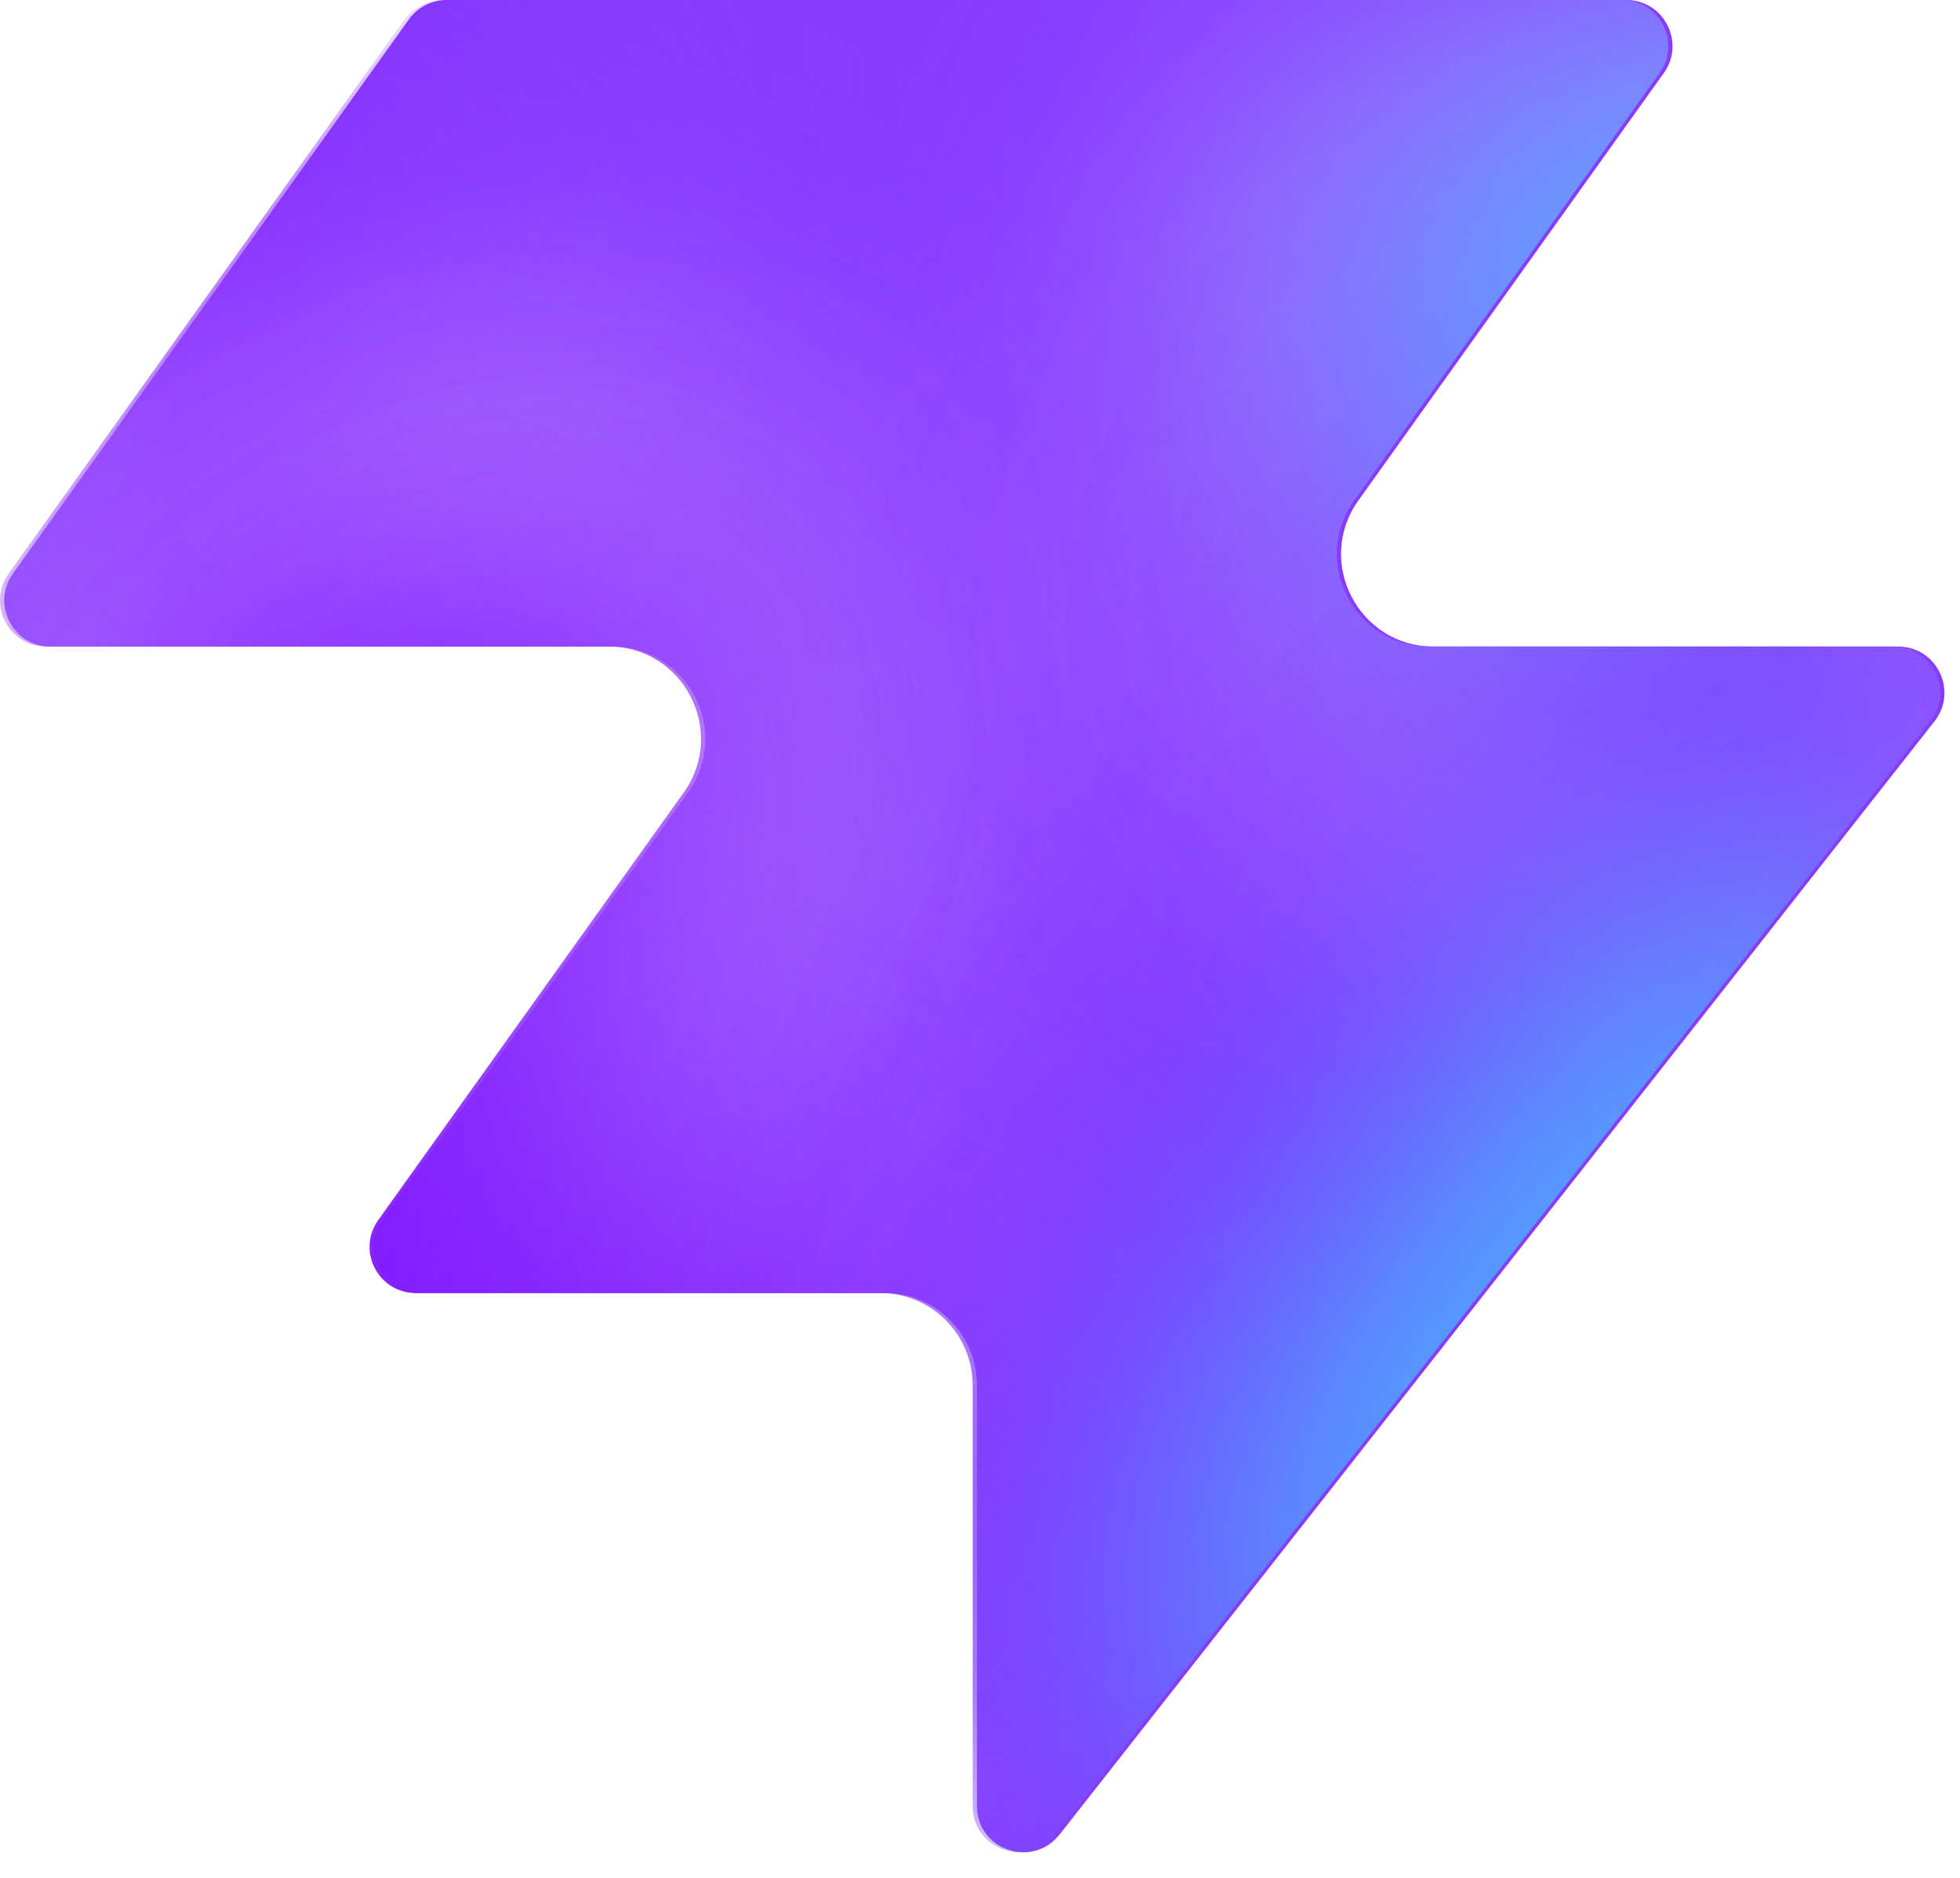
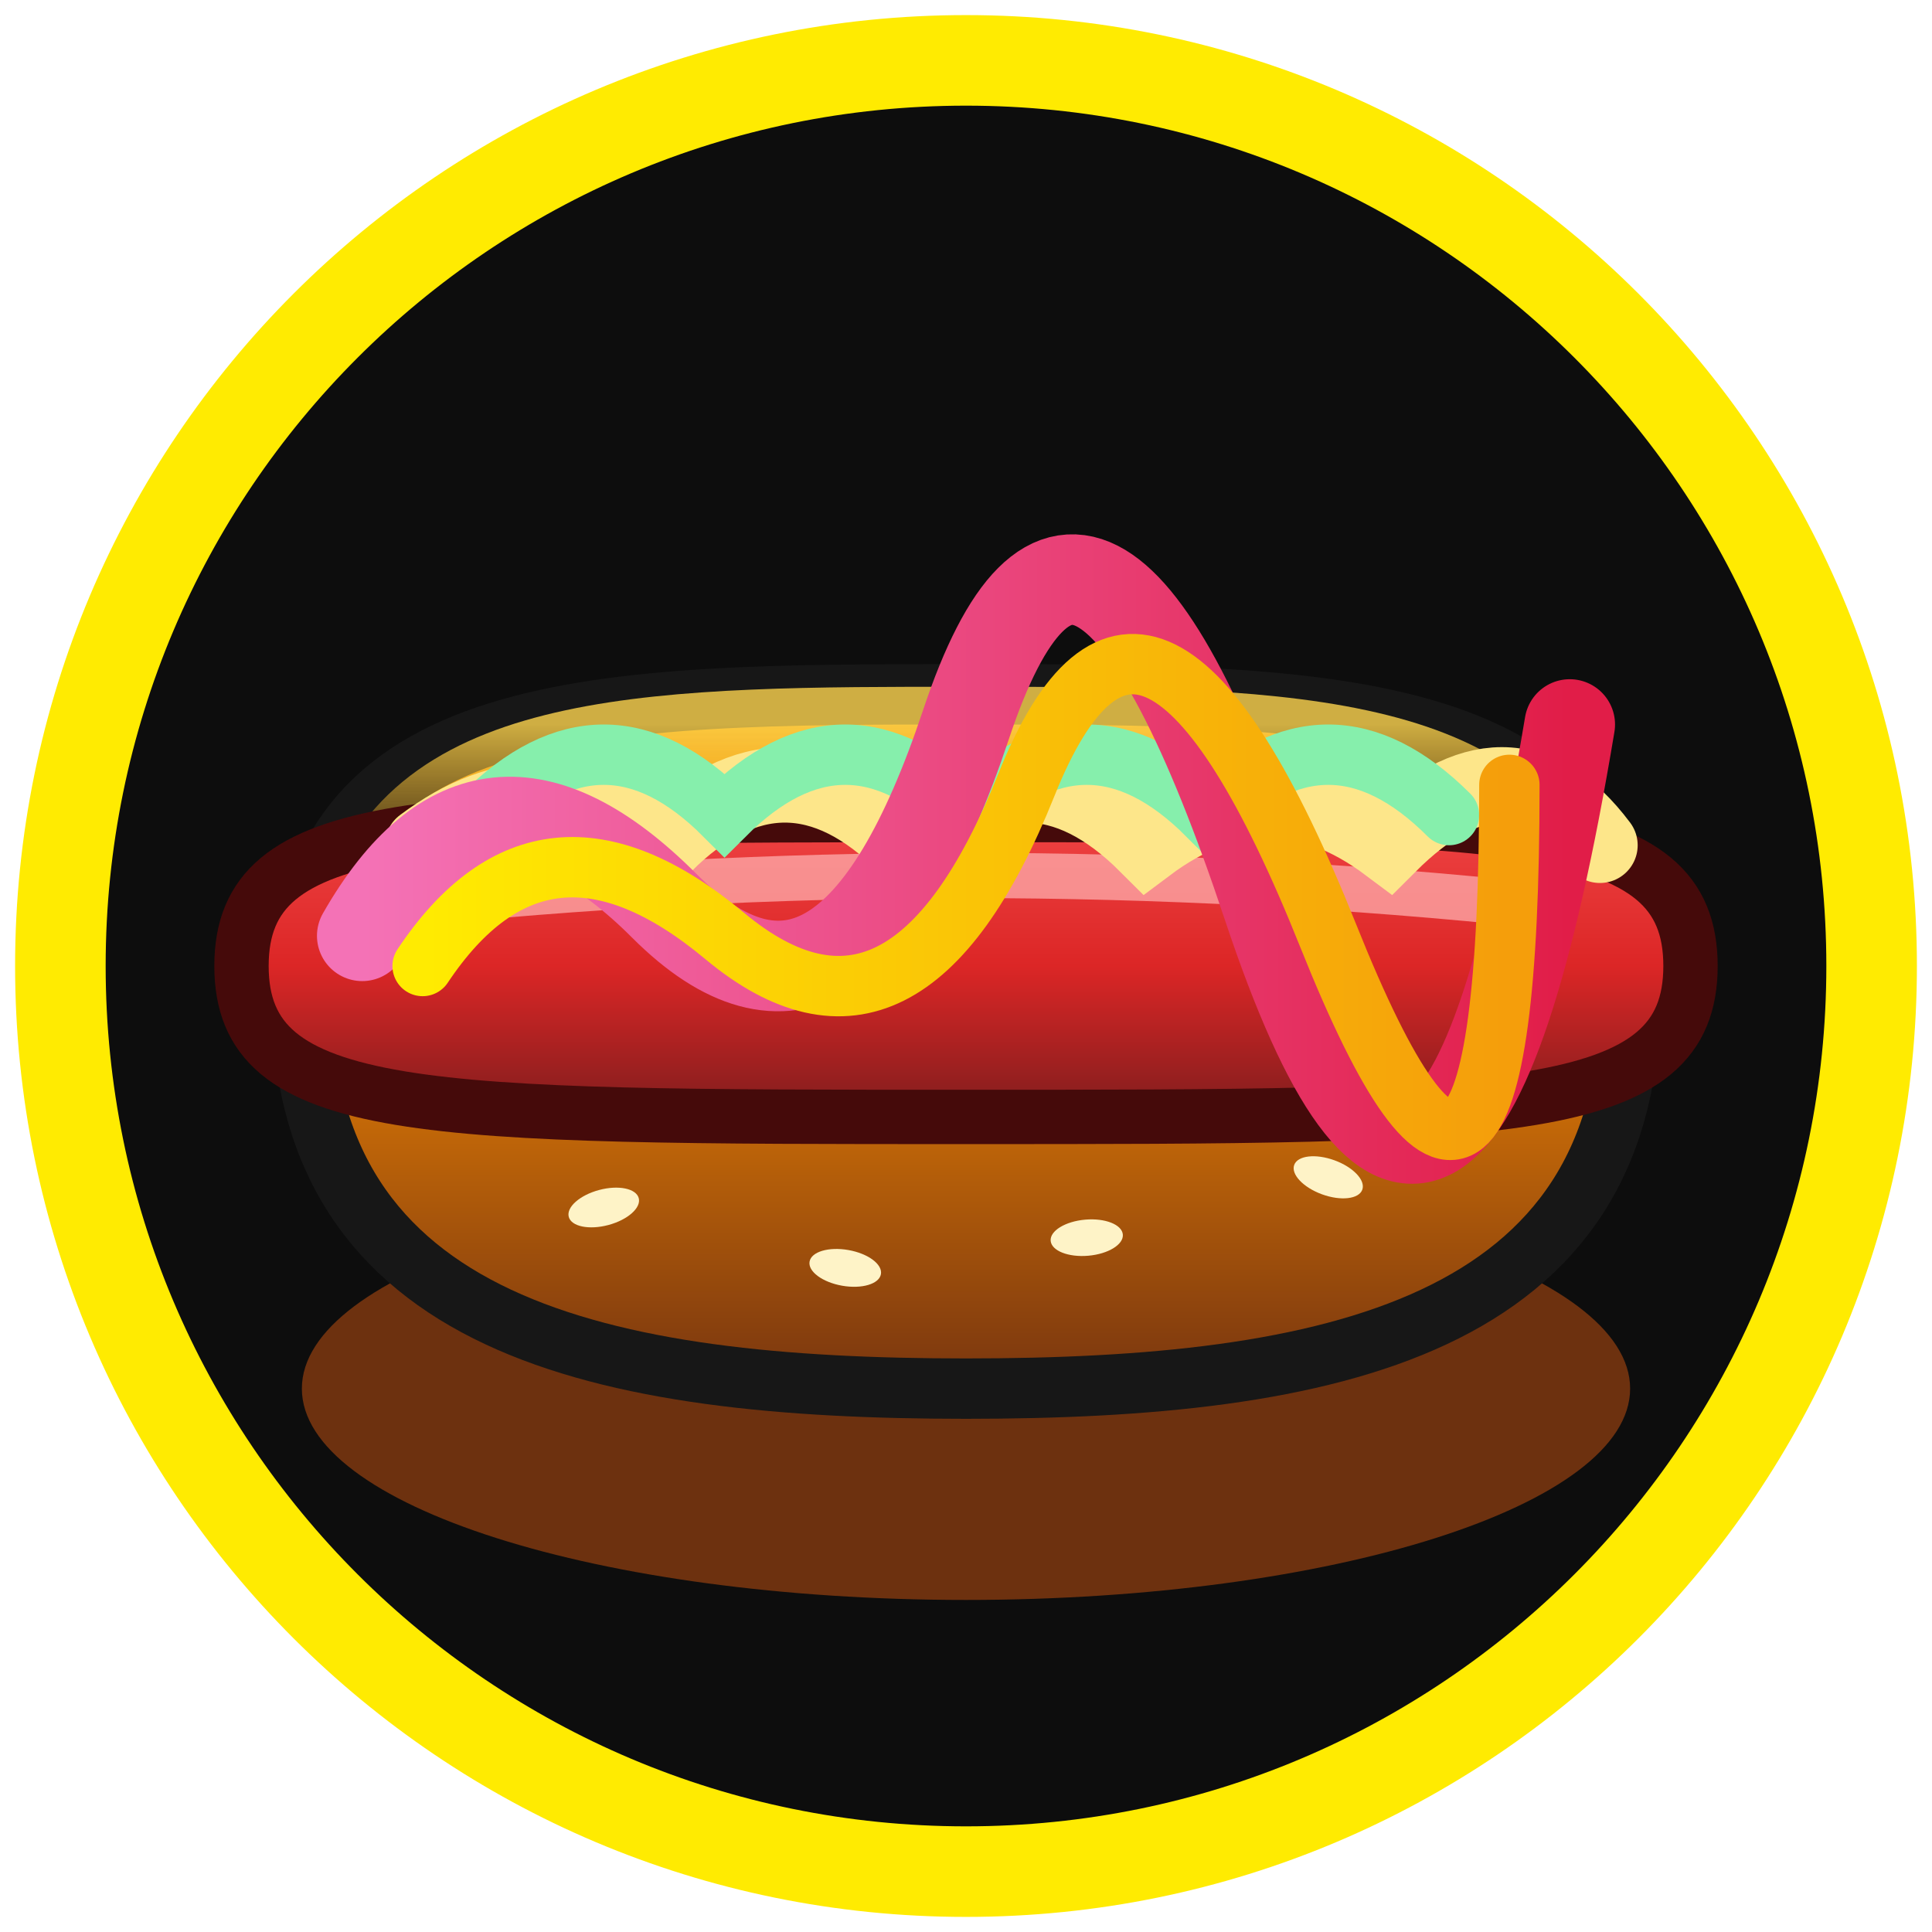
- <svg xmlns="http://www.w3.org/2000/svg" width="48" height="46" fill="none" viewBox="0 0 48 46">
-   <path fill="#863bff" d="M25.946 44.938c-.664.845-2.021.375-2.021-.698V33.937a2.26 2.26 0 0 0-2.262-2.262H10.287c-.92 0-1.456-1.04-.92-1.788l7.48-10.471c1.07-1.497 0-3.578-1.842-3.578H1.237c-.92 0-1.456-1.04-.92-1.788L10.013.474c.214-.297.556-.474.92-.474h28.894c.92 0 1.456 1.04.92 1.788l-7.48 10.471c-1.07 1.498 0 3.579 1.842 3.579h11.377c.943 0 1.473 1.088.89 1.83L25.947 44.94z" style="fill:#863bff;fill:color(display-p3 .525 .23 1);fill-opacity:1" />
-   <mask id="a" width="48" height="46" x="0" y="0" maskUnits="userSpaceOnUse" style="mask-type:alpha">
-     <path fill="#000" d="M25.842 44.938c-.664.844-2.021.375-2.021-.698V33.937a2.26 2.26 0 0 0-2.262-2.262H10.183c-.92 0-1.456-1.04-.92-1.788l7.48-10.471c1.07-1.498 0-3.579-1.842-3.579H1.133c-.92 0-1.456-1.04-.92-1.787L9.91.473c.214-.297.556-.474.92-.474h28.894c.92 0 1.456 1.04.92 1.788l-7.48 10.471c-1.07 1.498 0 3.578 1.842 3.578h11.377c.943 0 1.473 1.088.89 1.832L25.843 44.94z" style="fill:#000;fill-opacity:1" />
-   </mask>
-   <g mask="url(#a)">
-     <g filter="url(#b)">
-       <ellipse cx="5.508" cy="14.704" fill="#ede6ff" rx="5.508" ry="14.704" style="fill:#ede6ff;fill:color(display-p3 .927 .903 1);fill-opacity:1" transform="matrix(.00324 1 1 -.00324 -4.47 31.516)" />
-     </g>
-     <g filter="url(#c)">
-       <ellipse cx="10.399" cy="29.851" fill="#ede6ff" rx="10.399" ry="29.851" style="fill:#ede6ff;fill:color(display-p3 .927 .903 1);fill-opacity:1" transform="matrix(.00324 1 1 -.00324 -39.328 7.883)" />
-     </g>
-     <g filter="url(#d)">
-       <ellipse cx="5.508" cy="30.487" fill="#7e14ff" rx="5.508" ry="30.487" style="fill:#7e14ff;fill:color(display-p3 .492 .077 1);fill-opacity:1" transform="rotate(89.814 -25.913 -14.639)scale(1 -1)" />
-     </g>
-     <g filter="url(#e)">
-       <ellipse cx="5.508" cy="30.599" fill="#7e14ff" rx="5.508" ry="30.599" style="fill:#7e14ff;fill:color(display-p3 .492 .077 1);fill-opacity:1" transform="rotate(89.814 -32.644 -3.334)scale(1 -1)" />
-     </g>
-     <g filter="url(#f)">
-       <ellipse cx="5.508" cy="30.599" fill="#7e14ff" rx="5.508" ry="30.599" style="fill:#7e14ff;fill:color(display-p3 .492 .077 1);fill-opacity:1" transform="matrix(.00324 1 1 -.00324 -34.34 30.47)" />
-     </g>
-     <g filter="url(#g)">
-       <ellipse cx="14.072" cy="22.078" fill="#ede6ff" rx="14.072" ry="22.078" style="fill:#ede6ff;fill:color(display-p3 .927 .903 1);fill-opacity:1" transform="rotate(93.35 24.506 48.493)scale(-1 1)" />
-     </g>
-     <g filter="url(#h)">
-       <ellipse cx="3.47" cy="21.501" fill="#7e14ff" rx="3.47" ry="21.501" style="fill:#7e14ff;fill:color(display-p3 .492 .077 1);fill-opacity:1" transform="rotate(89.009 28.708 47.59)scale(-1 1)" />
-     </g>
-     <g filter="url(#i)">
-       <ellipse cx="3.47" cy="21.501" fill="#7e14ff" rx="3.47" ry="21.501" style="fill:#7e14ff;fill:color(display-p3 .492 .077 1);fill-opacity:1" transform="rotate(89.009 28.708 47.59)scale(-1 1)" />
-     </g>
-     <g filter="url(#j)">
-       <ellipse cx=".387" cy="8.972" fill="#7e14ff" rx="4.407" ry="29.108" style="fill:#7e14ff;fill:color(display-p3 .492 .077 1);fill-opacity:1" transform="rotate(39.51 .387 8.972)" />
-     </g>
-     <g filter="url(#k)">
-       <ellipse cx="47.523" cy="-6.092" fill="#7e14ff" rx="4.407" ry="29.108" style="fill:#7e14ff;fill:color(display-p3 .492 .077 1);fill-opacity:1" transform="rotate(37.892 47.523 -6.092)" />
-     </g>
-     <g filter="url(#l)">
-       <ellipse cx="41.412" cy="6.333" fill="#47bfff" rx="5.971" ry="9.665" style="fill:#47bfff;fill:color(display-p3 .28 .748 1);fill-opacity:1" transform="rotate(37.892 41.412 6.333)" />
-     </g>
-     <g filter="url(#m)">
-       <ellipse cx="-1.879" cy="38.332" fill="#7e14ff" rx="4.407" ry="29.108" style="fill:#7e14ff;fill:color(display-p3 .492 .077 1);fill-opacity:1" transform="rotate(37.892 -1.88 38.332)" />
-     </g>
-     <g filter="url(#n)">
-       <ellipse cx="-1.879" cy="38.332" fill="#7e14ff" rx="4.407" ry="29.108" style="fill:#7e14ff;fill:color(display-p3 .492 .077 1);fill-opacity:1" transform="rotate(37.892 -1.88 38.332)" />
-     </g>
-     <g filter="url(#o)">
-       <ellipse cx="35.651" cy="29.907" fill="#7e14ff" rx="4.407" ry="29.108" style="fill:#7e14ff;fill:color(display-p3 .492 .077 1);fill-opacity:1" transform="rotate(37.892 35.651 29.907)" />
-     </g>
-     <g filter="url(#p)">
-       <ellipse cx="38.418" cy="32.4" fill="#47bfff" rx="5.971" ry="15.297" style="fill:#47bfff;fill:color(display-p3 .28 .748 1);fill-opacity:1" transform="rotate(37.892 38.418 32.4)" />
-     </g>
-   </g>
+ <svg xmlns="http://www.w3.org/2000/svg" viewBox="0 0 64 64" width="64" height="64">
  <defs>
-     <filter id="b" width="60.045" height="41.654" x="-19.77" y="16.149" color-interpolation-filters="sRGB" filterUnits="userSpaceOnUse">
-       <feFlood flood-opacity="0" result="BackgroundImageFix" />
-       <feBlend in="SourceGraphic" in2="BackgroundImageFix" result="shape" />
-       <feGaussianBlur result="effect1_foregroundBlur_2002_17158" stdDeviation="7.659" />
-     </filter>
-     <filter id="c" width="90.34" height="51.437" x="-54.613" y="-7.533" color-interpolation-filters="sRGB" filterUnits="userSpaceOnUse">
-       <feFlood flood-opacity="0" result="BackgroundImageFix" />
-       <feBlend in="SourceGraphic" in2="BackgroundImageFix" result="shape" />
-       <feGaussianBlur result="effect1_foregroundBlur_2002_17158" stdDeviation="7.659" />
-     </filter>
-     <filter id="d" width="79.355" height="29.4" x="-49.64" y="2.03" color-interpolation-filters="sRGB" filterUnits="userSpaceOnUse">
-       <feFlood flood-opacity="0" result="BackgroundImageFix" />
-       <feBlend in="SourceGraphic" in2="BackgroundImageFix" result="shape" />
-       <feGaussianBlur result="effect1_foregroundBlur_2002_17158" stdDeviation="4.596" />
-     </filter>
-     <filter id="e" width="79.579" height="29.4" x="-45.045" y="20.029" color-interpolation-filters="sRGB" filterUnits="userSpaceOnUse">
-       <feFlood flood-opacity="0" result="BackgroundImageFix" />
-       <feBlend in="SourceGraphic" in2="BackgroundImageFix" result="shape" />
-       <feGaussianBlur result="effect1_foregroundBlur_2002_17158" stdDeviation="4.596" />
-     </filter>
-     <filter id="f" width="79.579" height="29.4" x="-43.513" y="21.178" color-interpolation-filters="sRGB" filterUnits="userSpaceOnUse">
-       <feFlood flood-opacity="0" result="BackgroundImageFix" />
-       <feBlend in="SourceGraphic" in2="BackgroundImageFix" result="shape" />
-       <feGaussianBlur result="effect1_foregroundBlur_2002_17158" stdDeviation="4.596" />
-     </filter>
-     <filter id="g" width="74.749" height="58.852" x="15.756" y="-17.901" color-interpolation-filters="sRGB" filterUnits="userSpaceOnUse">
-       <feFlood flood-opacity="0" result="BackgroundImageFix" />
-       <feBlend in="SourceGraphic" in2="BackgroundImageFix" result="shape" />
-       <feGaussianBlur result="effect1_foregroundBlur_2002_17158" stdDeviation="7.659" />
-     </filter>
-     <filter id="h" width="61.377" height="25.362" x="23.548" y="2.284" color-interpolation-filters="sRGB" filterUnits="userSpaceOnUse">
-       <feFlood flood-opacity="0" result="BackgroundImageFix" />
-       <feBlend in="SourceGraphic" in2="BackgroundImageFix" result="shape" />
-       <feGaussianBlur result="effect1_foregroundBlur_2002_17158" stdDeviation="4.596" />
-     </filter>
-     <filter id="i" width="61.377" height="25.362" x="23.548" y="2.284" color-interpolation-filters="sRGB" filterUnits="userSpaceOnUse">
-       <feFlood flood-opacity="0" result="BackgroundImageFix" />
-       <feBlend in="SourceGraphic" in2="BackgroundImageFix" result="shape" />
-       <feGaussianBlur result="effect1_foregroundBlur_2002_17158" stdDeviation="4.596" />
-     </filter>
-     <filter id="j" width="56.045" height="63.649" x="-27.636" y="-22.853" color-interpolation-filters="sRGB" filterUnits="userSpaceOnUse">
-       <feFlood flood-opacity="0" result="BackgroundImageFix" />
-       <feBlend in="SourceGraphic" in2="BackgroundImageFix" result="shape" />
-       <feGaussianBlur result="effect1_foregroundBlur_2002_17158" stdDeviation="4.596" />
-     </filter>
-     <filter id="k" width="54.814" height="64.646" x="20.116" y="-38.415" color-interpolation-filters="sRGB" filterUnits="userSpaceOnUse">
-       <feFlood flood-opacity="0" result="BackgroundImageFix" />
-       <feBlend in="SourceGraphic" in2="BackgroundImageFix" result="shape" />
-       <feGaussianBlur result="effect1_foregroundBlur_2002_17158" stdDeviation="4.596" />
-     </filter>
-     <filter id="l" width="33.541" height="35.313" x="24.641" y="-11.323" color-interpolation-filters="sRGB" filterUnits="userSpaceOnUse">
-       <feFlood flood-opacity="0" result="BackgroundImageFix" />
-       <feBlend in="SourceGraphic" in2="BackgroundImageFix" result="shape" />
-       <feGaussianBlur result="effect1_foregroundBlur_2002_17158" stdDeviation="4.596" />
-     </filter>
-     <filter id="m" width="54.814" height="64.646" x="-29.286" y="6.009" color-interpolation-filters="sRGB" filterUnits="userSpaceOnUse">
-       <feFlood flood-opacity="0" result="BackgroundImageFix" />
-       <feBlend in="SourceGraphic" in2="BackgroundImageFix" result="shape" />
-       <feGaussianBlur result="effect1_foregroundBlur_2002_17158" stdDeviation="4.596" />
-     </filter>
-     <filter id="n" width="54.814" height="64.646" x="-29.286" y="6.009" color-interpolation-filters="sRGB" filterUnits="userSpaceOnUse">
-       <feFlood flood-opacity="0" result="BackgroundImageFix" />
-       <feBlend in="SourceGraphic" in2="BackgroundImageFix" result="shape" />
-       <feGaussianBlur result="effect1_foregroundBlur_2002_17158" stdDeviation="4.596" />
-     </filter>
-     <filter id="o" width="54.814" height="64.646" x="8.244" y="-2.416" color-interpolation-filters="sRGB" filterUnits="userSpaceOnUse">
-       <feFlood flood-opacity="0" result="BackgroundImageFix" />
-       <feBlend in="SourceGraphic" in2="BackgroundImageFix" result="shape" />
-       <feGaussianBlur result="effect1_foregroundBlur_2002_17158" stdDeviation="4.596" />
-     </filter>
-     <filter id="p" width="39.409" height="43.623" x="18.713" y="10.588" color-interpolation-filters="sRGB" filterUnits="userSpaceOnUse">
-       <feFlood flood-opacity="0" result="BackgroundImageFix" />
-       <feBlend in="SourceGraphic" in2="BackgroundImageFix" result="shape" />
-       <feGaussianBlur result="effect1_foregroundBlur_2002_17158" stdDeviation="4.596" />
-     </filter>
+     <linearGradient id="bunGrad" x1="0%" y1="0%" x2="0%" y2="100%">
+       <stop offset="0%" stop-color="#F59E0B" />
+       <stop offset="50%" stop-color="#D97706" />
+       <stop offset="100%" stop-color="#78350F" />
+     </linearGradient>
+     <linearGradient id="bunHighlight" x1="0%" y1="0%" x2="0%" y2="100%">
+       <stop offset="0%" stop-color="#FCD34D" stop-opacity="0.8" />
+       <stop offset="100%" stop-color="#F59E0B" stop-opacity="0" />
+     </linearGradient>
+     <linearGradient id="sausageGrad" x1="0%" y1="0%" x2="0%" y2="100%">
+       <stop offset="0%" stop-color="#EF4444" />
+       <stop offset="50%" stop-color="#DC2626" />
+       <stop offset="100%" stop-color="#7F1D1D" />
+     </linearGradient>
+     <linearGradient id="mustardGrad" x1="0%" y1="0%" x2="100%" y2="0%">
+       <stop offset="0%" stop-color="#FFEB01" />
+       <stop offset="100%" stop-color="#F59E0B" />
+     </linearGradient>
+     <linearGradient id="pinkSauceGrad" x1="0%" y1="0%" x2="100%" y2="0%">
+       <stop offset="0%" stop-color="#F472B6" />
+       <stop offset="100%" stop-color="#E11D48" />
+     </linearGradient>
  </defs>
+   <circle cx="32" cy="32" r="30" fill="#0D0D0D" stroke="#FFEB01" stroke-width="3" />
+   <ellipse cx="32" cy="46" rx="22" ry="7" fill="#78350F" opacity="0.9" />
+   <path d="M 10 33 C 10 23, 20 23, 32 23 C 44 23, 54 23, 54 33 C 54 44, 44 46, 32 46 C 20 46, 10 44, 10 33 Z" fill="url(#bunGrad)" stroke="#171717" stroke-width="2" />
+   <path d="M 12 30 C 14 24, 22 24, 32 24 C 42 24, 50 24, 52 30" fill="none" stroke="url(#bunHighlight)" stroke-width="2.5" stroke-linecap="round" />
+   <path d="M 8 32 C 8 27, 14 27, 32 27 C 50 27, 56 27, 56 32 C 56 37, 50 37, 32 37 C 14 37, 8 37, 8 32 Z" fill="url(#sausageGrad)" stroke="#450A0A" stroke-width="1.8" />
+   <path d="M 13 30 Q 32 28 51 30" fill="none" stroke="#FCA5A5" stroke-width="1.5" stroke-linecap="round" opacity="0.8" />
+   <path d="M 14 28 Q 18 25 22 28 Q 26 24 30 28 Q 34 24 38 28 Q 42 25 46 28 Q 50 24 53 28" fill="none" stroke="#FDE68A" stroke-width="2.5" stroke-linecap="round" />
+   <path d="M 16 27 Q 20 23 24 27 Q 28 23 32 27 Q 36 23 40 27 Q 44 23 48 27" fill="none" stroke="#86EFAC" stroke-width="2" stroke-linecap="round" />
+   <path d="M 12 31 Q 16 24, 22 30 T 32 24 T 42 30 T 52 24" fill="none" stroke="url(#pinkSauceGrad)" stroke-width="3" stroke-linecap="round" stroke-linejoin="round" />
+   <path d="M 14 32 Q 18 26, 24 31 T 34 26 T 44 31 T 50 26" fill="none" stroke="url(#mustardGrad)" stroke-width="2" stroke-linecap="round" stroke-linejoin="round" />
+   <ellipse cx="20" cy="40" rx="1.2" ry="0.6" fill="#FEF3C7" transform="rotate(-15 20 40)" />
+   <ellipse cx="28" cy="42" rx="1.2" ry="0.6" fill="#FEF3C7" transform="rotate(10 28 42)" />
+   <ellipse cx="36" cy="41" rx="1.2" ry="0.6" fill="#FEF3C7" transform="rotate(-5 36 41)" />
+   <ellipse cx="44" cy="39" rx="1.2" ry="0.6" fill="#FEF3C7" transform="rotate(20 44 39)" />
</svg>
